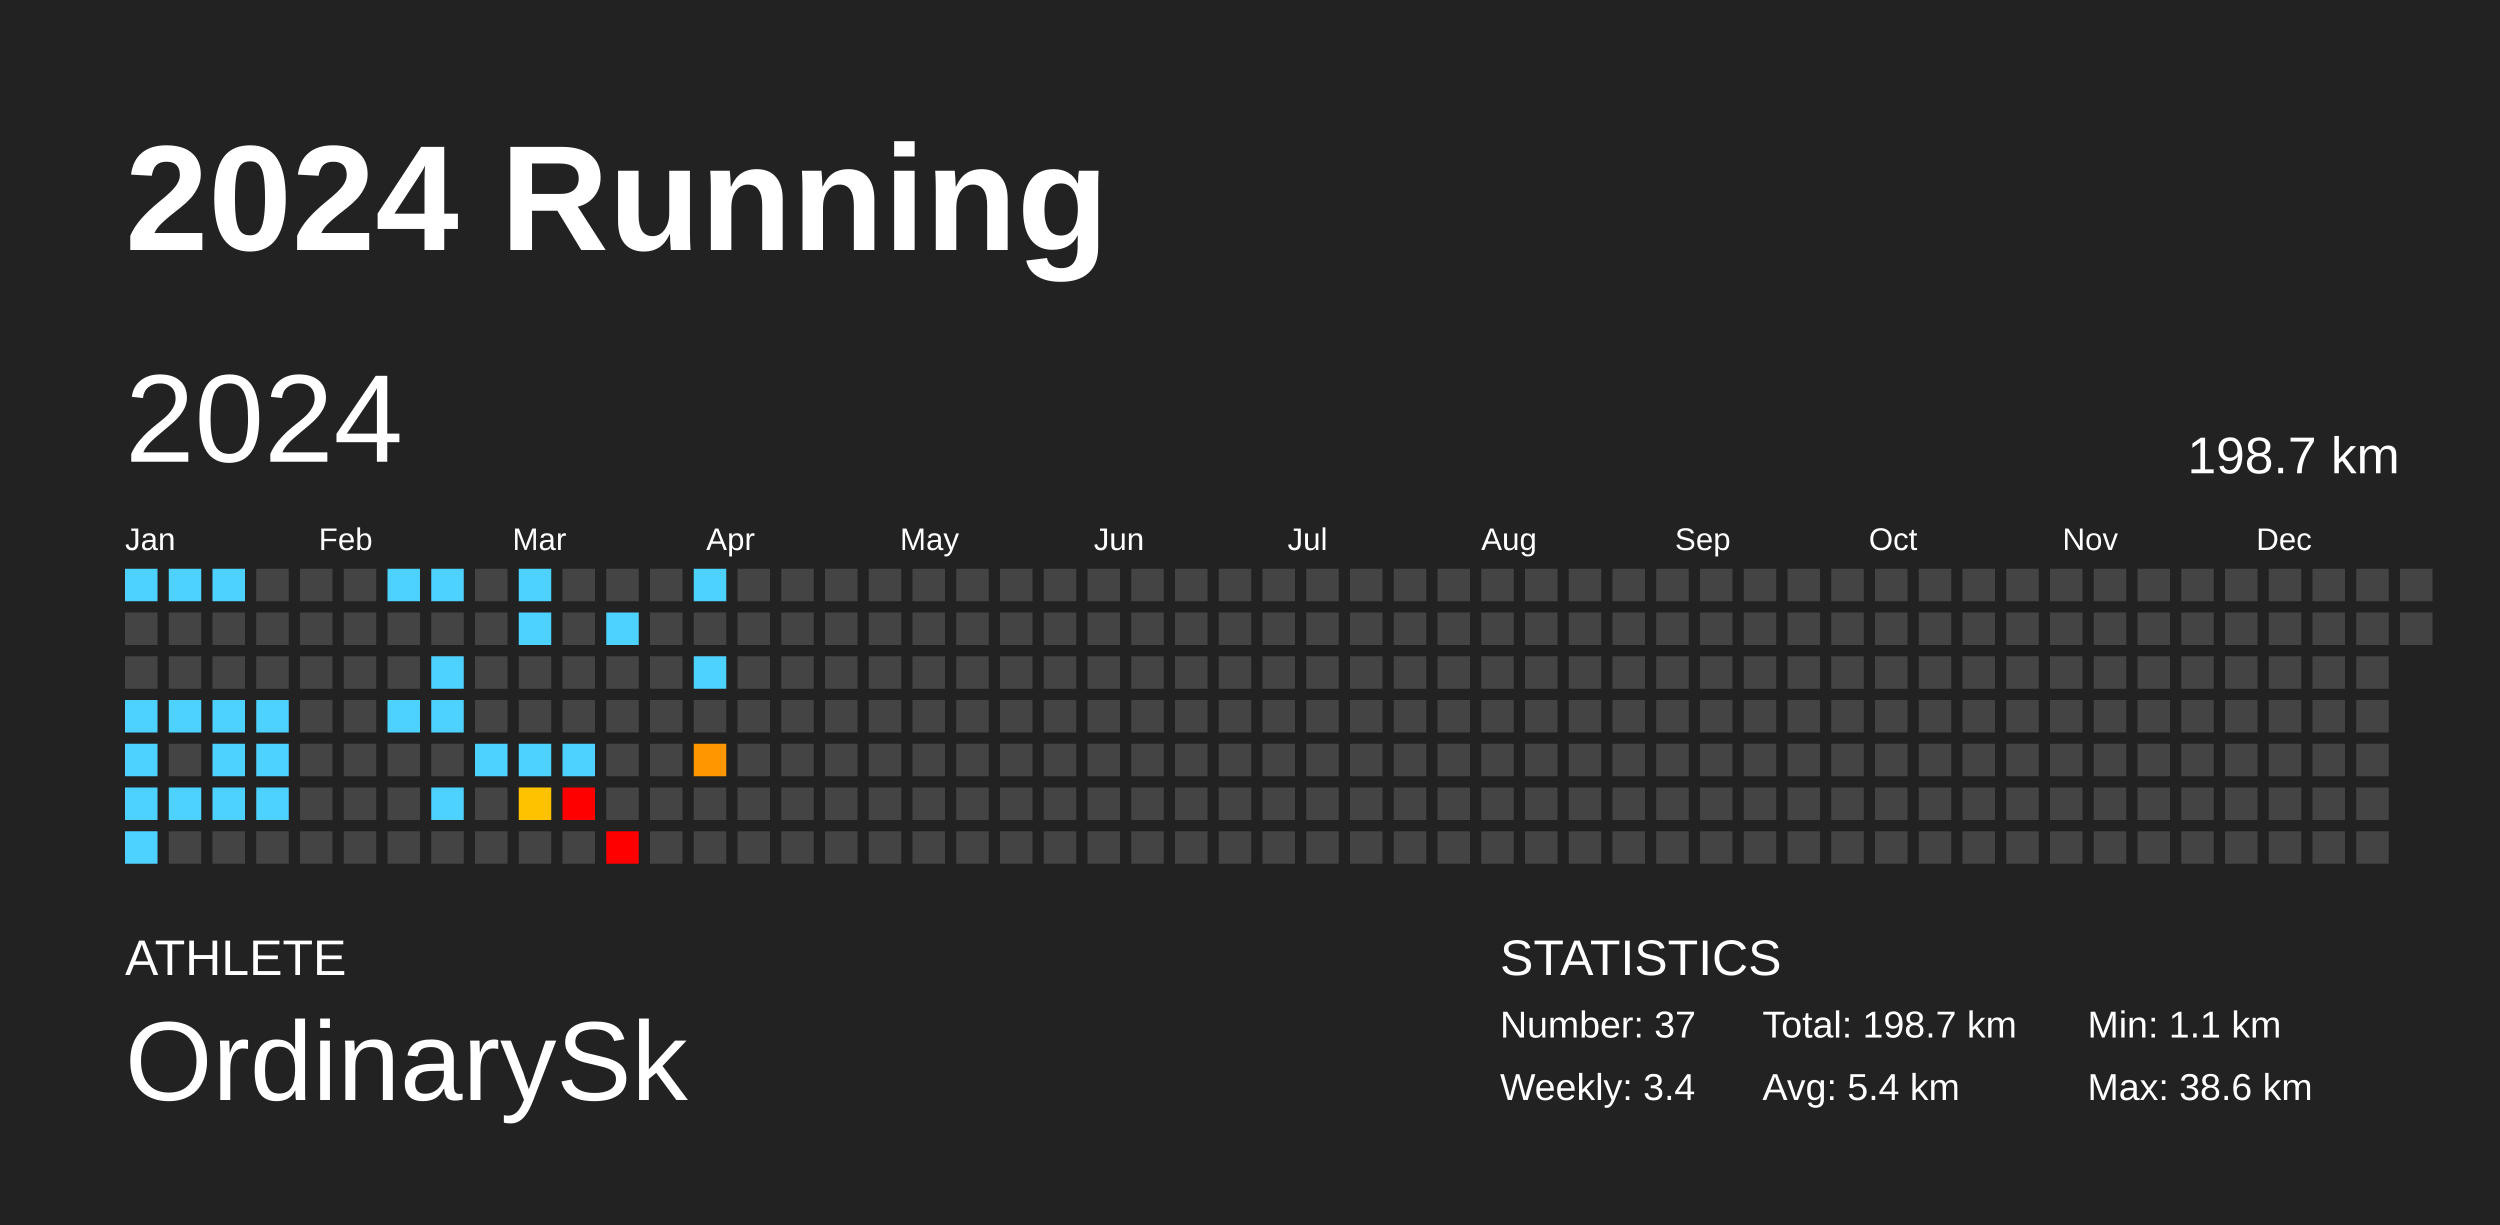
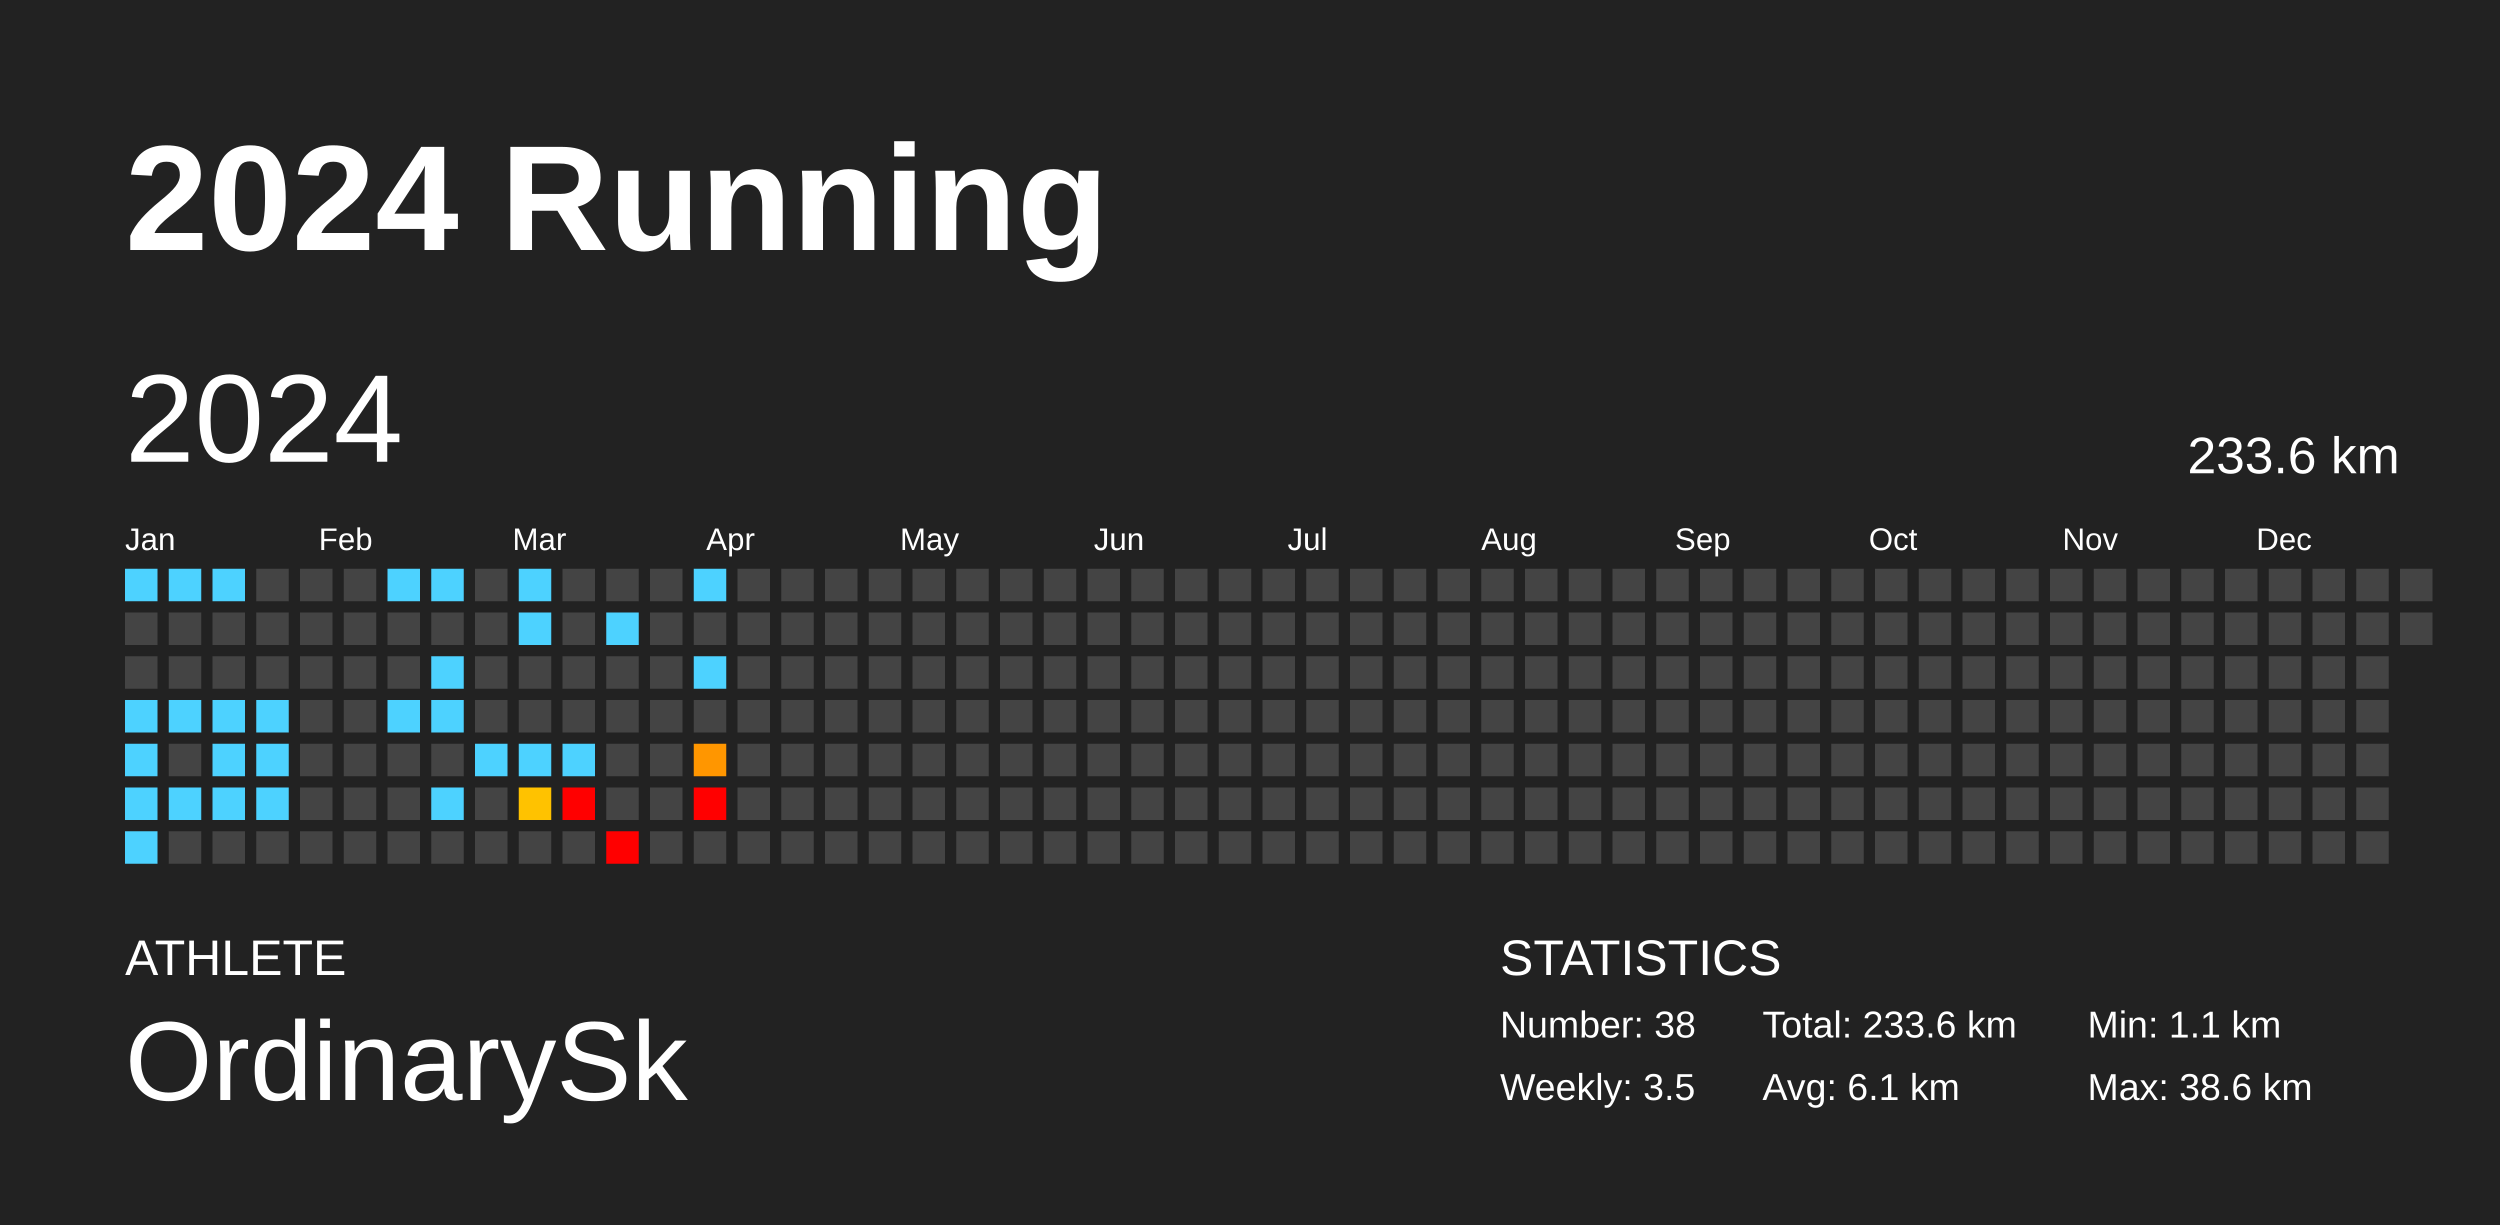
<svg xmlns="http://www.w3.org/2000/svg" baseProfile="full" height="98mm" version="1.1" viewBox="0,0,200,98" width="200mm">
  <defs />
  <rect fill="#222222" height="98" width="200" x="0" y="0" />
  <text fill="#FFFFFF" style="font-size:12px; font-family:Arial; font-weight:bold;" x="10" y="20">2024 Running</text>
  <text fill="#FFFFFF" style="font-size:4px; font-family:Arial" x="10" y="78">ATHLETE</text>
  <text fill="#FFFFFF" style="font-size:9px; font-family:Arial" x="10" y="88">OrdinarySk</text>
  <text fill="#FFFFFF" style="font-size:4px; font-family:Arial" x="120" y="78">STATISTICS</text>
-   <text fill="#FFFFFF" style="font-size:3px; font-family:Arial" x="120" y="83">Number: 37</text>
-   <text fill="#FFFFFF" style="font-size:3px; font-family:Arial" x="120" y="88">Weekly: 3.4</text>
-   <text fill="#FFFFFF" style="font-size:3px; font-family:Arial" x="141" y="83">Total: 198.7 km</text>
-   <text fill="#FFFFFF" style="font-size:3px; font-family:Arial" x="141" y="88">Avg: 5.4 km</text>
+   <text fill="#FFFFFF" style="font-size:3px; font-family:Arial" x="120" y="83">Number: 38</text>
+   <text fill="#FFFFFF" style="font-size:3px; font-family:Arial" x="120" y="88">Weekly: 3.5</text>
+   <text fill="#FFFFFF" style="font-size:3px; font-family:Arial" x="141" y="83">Total: 233.6 km</text>
+   <text fill="#FFFFFF" style="font-size:3px; font-family:Arial" x="141" y="88">Avg: 6.1 km</text>
  <text fill="#FFFFFF" style="font-size:3px; font-family:Arial" x="167" y="83">Min: 1.1 km</text>
  <text fill="#FFFFFF" style="font-size:3px; font-family:Arial" x="167" y="88">Max: 38.6 km</text>
  <text dominant-baseline="hanging" fill="#FFFFFF" style="font-size:10.0px; font-family:Arial;" x="10" y="30">2024</text>
-   <text dominant-baseline="hanging" fill="#FFFFFF" style="font-size:4.125px; font-family:Arial;" x="175" y="35">198.7 km</text>
+   <text dominant-baseline="hanging" fill="#FFFFFF" style="font-size:4.125px; font-family:Arial;" x="175" y="35">233.6 km</text>
  <text fill="#FFFFFF" style="font-size:2.5px; font-family:Arial" x="10.0" y="44">Jan</text>
  <text fill="#FFFFFF" style="font-size:2.5px; font-family:Arial" x="25.5" y="44">Feb</text>
  <text fill="#FFFFFF" style="font-size:2.5px; font-family:Arial" x="41.0" y="44">Mar</text>
  <text fill="#FFFFFF" style="font-size:2.5px; font-family:Arial" x="56.5" y="44">Apr</text>
  <text fill="#FFFFFF" style="font-size:2.5px; font-family:Arial" x="72.0" y="44">May</text>
  <text fill="#FFFFFF" style="font-size:2.5px; font-family:Arial" x="87.5" y="44">Jun</text>
  <text fill="#FFFFFF" style="font-size:2.5px; font-family:Arial" x="103.0" y="44">Jul</text>
  <text fill="#FFFFFF" style="font-size:2.5px; font-family:Arial" x="118.5" y="44">Aug</text>
  <text fill="#FFFFFF" style="font-size:2.5px; font-family:Arial" x="134.0" y="44">Sep</text>
  <text fill="#FFFFFF" style="font-size:2.5px; font-family:Arial" x="149.5" y="44">Oct</text>
  <text fill="#FFFFFF" style="font-size:2.5px; font-family:Arial" x="165.0" y="44">Nov</text>
  <text fill="#FFFFFF" style="font-size:2.5px; font-family:Arial" x="180.5" y="44">Dec</text>
  <rect fill="#4dd2ff" height="2.6" width="2.6" x="10.0" y="45.5" />
  <rect fill="#444444" height="2.6" width="2.6" x="10.0" y="49.0" />
  <rect fill="#444444" height="2.6" width="2.6" x="10.0" y="52.5" />
  <rect fill="#4dd2ff" height="2.6" width="2.6" x="10.0" y="56.0" />
  <rect fill="#4dd2ff" height="2.6" width="2.6" x="10.0" y="59.5" />
  <rect fill="#4dd2ff" height="2.6" width="2.6" x="10.0" y="63.0" />
  <rect fill="#4dd2ff" height="2.6" width="2.6" x="10.0" y="66.5" />
  <rect fill="#4dd2ff" height="2.6" width="2.6" x="13.5" y="45.5" />
  <rect fill="#444444" height="2.6" width="2.6" x="13.5" y="49.0" />
  <rect fill="#444444" height="2.6" width="2.6" x="13.5" y="52.5" />
  <rect fill="#4dd2ff" height="2.6" width="2.6" x="13.5" y="56.0" />
  <rect fill="#444444" height="2.6" width="2.6" x="13.5" y="59.5" />
  <rect fill="#4dd2ff" height="2.6" width="2.6" x="13.5" y="63.0" />
  <rect fill="#444444" height="2.6" width="2.6" x="13.5" y="66.5" />
  <rect fill="#4dd2ff" height="2.6" width="2.6" x="17.0" y="45.5" />
  <rect fill="#444444" height="2.6" width="2.6" x="17.0" y="49.0" />
  <rect fill="#444444" height="2.6" width="2.6" x="17.0" y="52.5" />
  <rect fill="#4dd2ff" height="2.6" width="2.6" x="17.0" y="56.0" />
  <rect fill="#4dd2ff" height="2.6" width="2.6" x="17.0" y="59.5" />
  <rect fill="#4dd2ff" height="2.6" width="2.6" x="17.0" y="63.0" />
  <rect fill="#444444" height="2.6" width="2.6" x="17.0" y="66.5" />
  <rect fill="#444444" height="2.6" width="2.6" x="20.5" y="45.5" />
  <rect fill="#444444" height="2.6" width="2.6" x="20.5" y="49.0" />
  <rect fill="#444444" height="2.6" width="2.6" x="20.5" y="52.5" />
  <rect fill="#4dd2ff" height="2.6" width="2.6" x="20.5" y="56.0" />
  <rect fill="#4dd2ff" height="2.6" width="2.6" x="20.5" y="59.5" />
  <rect fill="#4dd2ff" height="2.6" width="2.6" x="20.5" y="63.0" />
  <rect fill="#444444" height="2.6" width="2.6" x="20.5" y="66.5" />
  <rect fill="#444444" height="2.6" width="2.6" x="24.0" y="45.5" />
  <rect fill="#444444" height="2.6" width="2.6" x="24.0" y="49.0" />
  <rect fill="#444444" height="2.6" width="2.6" x="24.0" y="52.5" />
  <rect fill="#444444" height="2.6" width="2.6" x="24.0" y="56.0" />
  <rect fill="#444444" height="2.6" width="2.6" x="24.0" y="59.5" />
  <rect fill="#444444" height="2.6" width="2.6" x="24.0" y="63.0" />
  <rect fill="#444444" height="2.6" width="2.6" x="24.0" y="66.5" />
  <rect fill="#444444" height="2.6" width="2.6" x="27.5" y="45.5" />
  <rect fill="#444444" height="2.6" width="2.6" x="27.5" y="49.0" />
  <rect fill="#444444" height="2.6" width="2.6" x="27.5" y="52.5" />
  <rect fill="#444444" height="2.6" width="2.6" x="27.5" y="56.0" />
  <rect fill="#444444" height="2.6" width="2.6" x="27.5" y="59.5" />
  <rect fill="#444444" height="2.6" width="2.6" x="27.5" y="63.0" />
  <rect fill="#444444" height="2.6" width="2.6" x="27.5" y="66.5" />
  <rect fill="#4dd2ff" height="2.6" width="2.6" x="31.0" y="45.5" />
  <rect fill="#444444" height="2.6" width="2.6" x="31.0" y="49.0" />
  <rect fill="#444444" height="2.6" width="2.6" x="31.0" y="52.5" />
  <rect fill="#4dd2ff" height="2.6" width="2.6" x="31.0" y="56.0" />
  <rect fill="#444444" height="2.6" width="2.6" x="31.0" y="59.5" />
  <rect fill="#444444" height="2.6" width="2.6" x="31.0" y="63.0" />
  <rect fill="#444444" height="2.6" width="2.6" x="31.0" y="66.5" />
  <rect fill="#4dd2ff" height="2.6" width="2.6" x="34.5" y="45.5" />
  <rect fill="#444444" height="2.6" width="2.6" x="34.5" y="49.0" />
  <rect fill="#4dd2ff" height="2.6" width="2.6" x="34.5" y="52.5" />
  <rect fill="#4dd2ff" height="2.6" width="2.6" x="34.5" y="56.0" />
  <rect fill="#444444" height="2.6" width="2.6" x="34.5" y="59.5" />
  <rect fill="#4dd2ff" height="2.6" width="2.6" x="34.5" y="63.0" />
  <rect fill="#444444" height="2.6" width="2.6" x="34.5" y="66.5" />
  <rect fill="#444444" height="2.6" width="2.6" x="38.0" y="45.5" />
  <rect fill="#444444" height="2.6" width="2.6" x="38.0" y="49.0" />
  <rect fill="#444444" height="2.6" width="2.6" x="38.0" y="52.5" />
  <rect fill="#444444" height="2.6" width="2.6" x="38.0" y="56.0" />
  <rect fill="#4dd2ff" height="2.6" width="2.6" x="38.0" y="59.5" />
  <rect fill="#444444" height="2.6" width="2.6" x="38.0" y="63.0" />
  <rect fill="#444444" height="2.6" width="2.6" x="38.0" y="66.5" />
  <rect fill="#4dd2ff" height="2.6" width="2.6" x="41.5" y="45.5" />
  <rect fill="#4dd2ff" height="2.6" width="2.6" x="41.5" y="49.0" />
  <rect fill="#444444" height="2.6" width="2.6" x="41.5" y="52.5" />
  <rect fill="#444444" height="2.6" width="2.6" x="41.5" y="56.0" />
  <rect fill="#4dd2ff" height="2.6" width="2.6" x="41.5" y="59.5" />
  <rect fill="#ffc200" height="2.6" width="2.6" x="41.5" y="63.0" />
  <rect fill="#444444" height="2.6" width="2.6" x="41.5" y="66.5" />
  <rect fill="#444444" height="2.6" width="2.6" x="45.0" y="45.5" />
  <rect fill="#444444" height="2.6" width="2.6" x="45.0" y="49.0" />
  <rect fill="#444444" height="2.6" width="2.6" x="45.0" y="52.5" />
  <rect fill="#444444" height="2.6" width="2.6" x="45.0" y="56.0" />
  <rect fill="#4dd2ff" height="2.6" width="2.6" x="45.0" y="59.5" />
  <rect fill="red" height="2.6" width="2.6" x="45.0" y="63.0" />
  <rect fill="#444444" height="2.6" width="2.6" x="45.0" y="66.5" />
  <rect fill="#444444" height="2.6" width="2.6" x="48.5" y="45.5" />
  <rect fill="#4dd2ff" height="2.6" width="2.6" x="48.5" y="49.0" />
  <rect fill="#444444" height="2.6" width="2.6" x="48.5" y="52.5" />
  <rect fill="#444444" height="2.6" width="2.6" x="48.5" y="56.0" />
  <rect fill="#444444" height="2.6" width="2.6" x="48.5" y="59.5" />
  <rect fill="#444444" height="2.6" width="2.6" x="48.5" y="63.0" />
  <rect fill="red" height="2.6" width="2.6" x="48.5" y="66.5" />
  <rect fill="#444444" height="2.6" width="2.6" x="52.0" y="45.5" />
  <rect fill="#444444" height="2.6" width="2.6" x="52.0" y="49.0" />
  <rect fill="#444444" height="2.6" width="2.6" x="52.0" y="52.5" />
  <rect fill="#444444" height="2.6" width="2.6" x="52.0" y="56.0" />
  <rect fill="#444444" height="2.6" width="2.6" x="52.0" y="59.5" />
  <rect fill="#444444" height="2.6" width="2.6" x="52.0" y="63.0" />
  <rect fill="#444444" height="2.6" width="2.6" x="52.0" y="66.5" />
  <rect fill="#4dd2ff" height="2.6" width="2.6" x="55.5" y="45.5" />
  <rect fill="#444444" height="2.6" width="2.6" x="55.5" y="49.0" />
  <rect fill="#4dd2ff" height="2.6" width="2.6" x="55.5" y="52.5" />
  <rect fill="#444444" height="2.6" width="2.6" x="55.5" y="56.0" />
  <rect fill="#ff9600" height="2.6" width="2.6" x="55.5" y="59.5" />
-   <rect fill="#444444" height="2.6" width="2.6" x="55.5" y="63.0" />
+   <rect fill="red" height="2.6" width="2.6" x="55.5" y="63.0" />
  <rect fill="#444444" height="2.6" width="2.6" x="55.5" y="66.5" />
  <rect fill="#444444" height="2.6" width="2.6" x="59.0" y="45.5" />
  <rect fill="#444444" height="2.6" width="2.6" x="59.0" y="49.0" />
  <rect fill="#444444" height="2.6" width="2.6" x="59.0" y="52.5" />
  <rect fill="#444444" height="2.6" width="2.6" x="59.0" y="56.0" />
  <rect fill="#444444" height="2.6" width="2.6" x="59.0" y="59.5" />
  <rect fill="#444444" height="2.6" width="2.6" x="59.0" y="63.0" />
  <rect fill="#444444" height="2.6" width="2.6" x="59.0" y="66.5" />
  <rect fill="#444444" height="2.6" width="2.6" x="62.5" y="45.5" />
  <rect fill="#444444" height="2.6" width="2.6" x="62.5" y="49.0" />
  <rect fill="#444444" height="2.6" width="2.6" x="62.5" y="52.5" />
  <rect fill="#444444" height="2.6" width="2.6" x="62.5" y="56.0" />
  <rect fill="#444444" height="2.6" width="2.6" x="62.5" y="59.5" />
  <rect fill="#444444" height="2.6" width="2.6" x="62.5" y="63.0" />
  <rect fill="#444444" height="2.6" width="2.6" x="62.5" y="66.5" />
  <rect fill="#444444" height="2.6" width="2.6" x="66.0" y="45.5" />
  <rect fill="#444444" height="2.6" width="2.6" x="66.0" y="49.0" />
  <rect fill="#444444" height="2.6" width="2.6" x="66.0" y="52.5" />
  <rect fill="#444444" height="2.6" width="2.6" x="66.0" y="56.0" />
  <rect fill="#444444" height="2.6" width="2.6" x="66.0" y="59.5" />
  <rect fill="#444444" height="2.6" width="2.6" x="66.0" y="63.0" />
  <rect fill="#444444" height="2.6" width="2.6" x="66.0" y="66.5" />
  <rect fill="#444444" height="2.6" width="2.6" x="69.5" y="45.5" />
  <rect fill="#444444" height="2.6" width="2.6" x="69.5" y="49.0" />
  <rect fill="#444444" height="2.6" width="2.6" x="69.5" y="52.5" />
  <rect fill="#444444" height="2.6" width="2.6" x="69.5" y="56.0" />
  <rect fill="#444444" height="2.6" width="2.6" x="69.5" y="59.5" />
  <rect fill="#444444" height="2.6" width="2.6" x="69.5" y="63.0" />
  <rect fill="#444444" height="2.6" width="2.6" x="69.5" y="66.5" />
  <rect fill="#444444" height="2.6" width="2.6" x="73.0" y="45.5" />
  <rect fill="#444444" height="2.6" width="2.6" x="73.0" y="49.0" />
  <rect fill="#444444" height="2.6" width="2.6" x="73.0" y="52.5" />
  <rect fill="#444444" height="2.6" width="2.6" x="73.0" y="56.0" />
  <rect fill="#444444" height="2.6" width="2.6" x="73.0" y="59.5" />
  <rect fill="#444444" height="2.6" width="2.6" x="73.0" y="63.0" />
  <rect fill="#444444" height="2.6" width="2.6" x="73.0" y="66.5" />
  <rect fill="#444444" height="2.6" width="2.6" x="76.5" y="45.5" />
  <rect fill="#444444" height="2.6" width="2.6" x="76.5" y="49.0" />
  <rect fill="#444444" height="2.6" width="2.6" x="76.5" y="52.5" />
  <rect fill="#444444" height="2.6" width="2.6" x="76.5" y="56.0" />
  <rect fill="#444444" height="2.6" width="2.6" x="76.5" y="59.5" />
  <rect fill="#444444" height="2.6" width="2.6" x="76.5" y="63.0" />
  <rect fill="#444444" height="2.6" width="2.6" x="76.5" y="66.5" />
  <rect fill="#444444" height="2.6" width="2.6" x="80.0" y="45.5" />
  <rect fill="#444444" height="2.6" width="2.6" x="80.0" y="49.0" />
  <rect fill="#444444" height="2.6" width="2.6" x="80.0" y="52.5" />
  <rect fill="#444444" height="2.6" width="2.6" x="80.0" y="56.0" />
  <rect fill="#444444" height="2.6" width="2.6" x="80.0" y="59.5" />
  <rect fill="#444444" height="2.6" width="2.6" x="80.0" y="63.0" />
  <rect fill="#444444" height="2.6" width="2.6" x="80.0" y="66.5" />
  <rect fill="#444444" height="2.6" width="2.6" x="83.5" y="45.5" />
  <rect fill="#444444" height="2.6" width="2.6" x="83.5" y="49.0" />
  <rect fill="#444444" height="2.6" width="2.6" x="83.5" y="52.5" />
  <rect fill="#444444" height="2.6" width="2.6" x="83.5" y="56.0" />
  <rect fill="#444444" height="2.6" width="2.6" x="83.5" y="59.5" />
  <rect fill="#444444" height="2.6" width="2.6" x="83.5" y="63.0" />
  <rect fill="#444444" height="2.6" width="2.6" x="83.5" y="66.5" />
  <rect fill="#444444" height="2.6" width="2.6" x="87.0" y="45.5" />
  <rect fill="#444444" height="2.6" width="2.6" x="87.0" y="49.0" />
  <rect fill="#444444" height="2.6" width="2.6" x="87.0" y="52.5" />
  <rect fill="#444444" height="2.6" width="2.6" x="87.0" y="56.0" />
  <rect fill="#444444" height="2.6" width="2.6" x="87.0" y="59.5" />
  <rect fill="#444444" height="2.6" width="2.6" x="87.0" y="63.0" />
  <rect fill="#444444" height="2.6" width="2.6" x="87.0" y="66.5" />
  <rect fill="#444444" height="2.6" width="2.6" x="90.5" y="45.5" />
  <rect fill="#444444" height="2.6" width="2.6" x="90.5" y="49.0" />
  <rect fill="#444444" height="2.6" width="2.6" x="90.5" y="52.5" />
  <rect fill="#444444" height="2.6" width="2.6" x="90.5" y="56.0" />
  <rect fill="#444444" height="2.6" width="2.6" x="90.5" y="59.5" />
  <rect fill="#444444" height="2.6" width="2.6" x="90.5" y="63.0" />
  <rect fill="#444444" height="2.6" width="2.6" x="90.5" y="66.5" />
  <rect fill="#444444" height="2.6" width="2.6" x="94.0" y="45.5" />
  <rect fill="#444444" height="2.6" width="2.6" x="94.0" y="49.0" />
  <rect fill="#444444" height="2.6" width="2.6" x="94.0" y="52.5" />
  <rect fill="#444444" height="2.6" width="2.6" x="94.0" y="56.0" />
  <rect fill="#444444" height="2.6" width="2.6" x="94.0" y="59.5" />
  <rect fill="#444444" height="2.6" width="2.6" x="94.0" y="63.0" />
  <rect fill="#444444" height="2.6" width="2.6" x="94.0" y="66.5" />
  <rect fill="#444444" height="2.6" width="2.6" x="97.5" y="45.5" />
  <rect fill="#444444" height="2.6" width="2.6" x="97.5" y="49.0" />
  <rect fill="#444444" height="2.6" width="2.6" x="97.5" y="52.5" />
  <rect fill="#444444" height="2.6" width="2.6" x="97.5" y="56.0" />
  <rect fill="#444444" height="2.6" width="2.6" x="97.5" y="59.5" />
  <rect fill="#444444" height="2.6" width="2.6" x="97.5" y="63.0" />
  <rect fill="#444444" height="2.6" width="2.6" x="97.5" y="66.5" />
  <rect fill="#444444" height="2.6" width="2.6" x="101.0" y="45.5" />
  <rect fill="#444444" height="2.6" width="2.6" x="101.0" y="49.0" />
  <rect fill="#444444" height="2.6" width="2.6" x="101.0" y="52.5" />
  <rect fill="#444444" height="2.6" width="2.6" x="101.0" y="56.0" />
  <rect fill="#444444" height="2.6" width="2.6" x="101.0" y="59.5" />
  <rect fill="#444444" height="2.6" width="2.6" x="101.0" y="63.0" />
  <rect fill="#444444" height="2.6" width="2.6" x="101.0" y="66.5" />
  <rect fill="#444444" height="2.6" width="2.6" x="104.5" y="45.5" />
  <rect fill="#444444" height="2.6" width="2.6" x="104.5" y="49.0" />
  <rect fill="#444444" height="2.6" width="2.6" x="104.5" y="52.5" />
  <rect fill="#444444" height="2.6" width="2.6" x="104.5" y="56.0" />
  <rect fill="#444444" height="2.6" width="2.6" x="104.5" y="59.5" />
  <rect fill="#444444" height="2.6" width="2.6" x="104.5" y="63.0" />
  <rect fill="#444444" height="2.6" width="2.6" x="104.5" y="66.5" />
  <rect fill="#444444" height="2.6" width="2.6" x="108.0" y="45.5" />
  <rect fill="#444444" height="2.6" width="2.6" x="108.0" y="49.0" />
  <rect fill="#444444" height="2.6" width="2.6" x="108.0" y="52.5" />
  <rect fill="#444444" height="2.6" width="2.6" x="108.0" y="56.0" />
  <rect fill="#444444" height="2.6" width="2.6" x="108.0" y="59.5" />
  <rect fill="#444444" height="2.6" width="2.6" x="108.0" y="63.0" />
  <rect fill="#444444" height="2.6" width="2.6" x="108.0" y="66.5" />
  <rect fill="#444444" height="2.6" width="2.6" x="111.5" y="45.5" />
  <rect fill="#444444" height="2.6" width="2.6" x="111.5" y="49.0" />
  <rect fill="#444444" height="2.6" width="2.6" x="111.5" y="52.5" />
  <rect fill="#444444" height="2.6" width="2.6" x="111.5" y="56.0" />
  <rect fill="#444444" height="2.6" width="2.6" x="111.5" y="59.5" />
  <rect fill="#444444" height="2.6" width="2.6" x="111.5" y="63.0" />
  <rect fill="#444444" height="2.6" width="2.6" x="111.5" y="66.5" />
  <rect fill="#444444" height="2.6" width="2.6" x="115.0" y="45.5" />
  <rect fill="#444444" height="2.6" width="2.6" x="115.0" y="49.0" />
  <rect fill="#444444" height="2.6" width="2.6" x="115.0" y="52.5" />
  <rect fill="#444444" height="2.6" width="2.6" x="115.0" y="56.0" />
  <rect fill="#444444" height="2.6" width="2.6" x="115.0" y="59.5" />
  <rect fill="#444444" height="2.6" width="2.6" x="115.0" y="63.0" />
  <rect fill="#444444" height="2.6" width="2.6" x="115.0" y="66.5" />
  <rect fill="#444444" height="2.6" width="2.6" x="118.5" y="45.5" />
  <rect fill="#444444" height="2.6" width="2.6" x="118.5" y="49.0" />
  <rect fill="#444444" height="2.6" width="2.6" x="118.5" y="52.5" />
  <rect fill="#444444" height="2.6" width="2.6" x="118.5" y="56.0" />
  <rect fill="#444444" height="2.6" width="2.6" x="118.5" y="59.5" />
  <rect fill="#444444" height="2.6" width="2.6" x="118.5" y="63.0" />
  <rect fill="#444444" height="2.6" width="2.6" x="118.5" y="66.5" />
  <rect fill="#444444" height="2.6" width="2.6" x="122.0" y="45.5" />
  <rect fill="#444444" height="2.6" width="2.6" x="122.0" y="49.0" />
  <rect fill="#444444" height="2.6" width="2.6" x="122.0" y="52.5" />
  <rect fill="#444444" height="2.6" width="2.6" x="122.0" y="56.0" />
  <rect fill="#444444" height="2.6" width="2.6" x="122.0" y="59.5" />
  <rect fill="#444444" height="2.6" width="2.6" x="122.0" y="63.0" />
  <rect fill="#444444" height="2.6" width="2.6" x="122.0" y="66.5" />
  <rect fill="#444444" height="2.6" width="2.6" x="125.5" y="45.5" />
  <rect fill="#444444" height="2.6" width="2.6" x="125.5" y="49.0" />
  <rect fill="#444444" height="2.6" width="2.6" x="125.5" y="52.5" />
  <rect fill="#444444" height="2.6" width="2.6" x="125.5" y="56.0" />
  <rect fill="#444444" height="2.6" width="2.6" x="125.5" y="59.5" />
  <rect fill="#444444" height="2.6" width="2.6" x="125.5" y="63.0" />
  <rect fill="#444444" height="2.6" width="2.6" x="125.5" y="66.5" />
  <rect fill="#444444" height="2.6" width="2.6" x="129.0" y="45.5" />
  <rect fill="#444444" height="2.6" width="2.6" x="129.0" y="49.0" />
  <rect fill="#444444" height="2.6" width="2.6" x="129.0" y="52.5" />
  <rect fill="#444444" height="2.6" width="2.6" x="129.0" y="56.0" />
  <rect fill="#444444" height="2.6" width="2.6" x="129.0" y="59.5" />
  <rect fill="#444444" height="2.6" width="2.6" x="129.0" y="63.0" />
  <rect fill="#444444" height="2.6" width="2.6" x="129.0" y="66.5" />
  <rect fill="#444444" height="2.6" width="2.6" x="132.5" y="45.5" />
  <rect fill="#444444" height="2.6" width="2.6" x="132.5" y="49.0" />
  <rect fill="#444444" height="2.6" width="2.6" x="132.5" y="52.5" />
  <rect fill="#444444" height="2.6" width="2.6" x="132.5" y="56.0" />
  <rect fill="#444444" height="2.6" width="2.6" x="132.5" y="59.5" />
  <rect fill="#444444" height="2.6" width="2.6" x="132.5" y="63.0" />
  <rect fill="#444444" height="2.6" width="2.6" x="132.5" y="66.5" />
  <rect fill="#444444" height="2.6" width="2.6" x="136.0" y="45.5" />
  <rect fill="#444444" height="2.6" width="2.6" x="136.0" y="49.0" />
  <rect fill="#444444" height="2.6" width="2.6" x="136.0" y="52.5" />
  <rect fill="#444444" height="2.6" width="2.6" x="136.0" y="56.0" />
  <rect fill="#444444" height="2.6" width="2.6" x="136.0" y="59.5" />
  <rect fill="#444444" height="2.6" width="2.6" x="136.0" y="63.0" />
  <rect fill="#444444" height="2.6" width="2.6" x="136.0" y="66.5" />
  <rect fill="#444444" height="2.6" width="2.6" x="139.5" y="45.5" />
  <rect fill="#444444" height="2.6" width="2.6" x="139.5" y="49.0" />
  <rect fill="#444444" height="2.6" width="2.6" x="139.5" y="52.5" />
  <rect fill="#444444" height="2.6" width="2.6" x="139.5" y="56.0" />
  <rect fill="#444444" height="2.6" width="2.6" x="139.5" y="59.5" />
  <rect fill="#444444" height="2.6" width="2.6" x="139.5" y="63.0" />
  <rect fill="#444444" height="2.6" width="2.6" x="139.5" y="66.5" />
  <rect fill="#444444" height="2.6" width="2.6" x="143.0" y="45.5" />
  <rect fill="#444444" height="2.6" width="2.6" x="143.0" y="49.0" />
  <rect fill="#444444" height="2.6" width="2.6" x="143.0" y="52.5" />
  <rect fill="#444444" height="2.6" width="2.6" x="143.0" y="56.0" />
  <rect fill="#444444" height="2.6" width="2.6" x="143.0" y="59.5" />
  <rect fill="#444444" height="2.6" width="2.6" x="143.0" y="63.0" />
  <rect fill="#444444" height="2.6" width="2.6" x="143.0" y="66.5" />
  <rect fill="#444444" height="2.6" width="2.6" x="146.5" y="45.5" />
  <rect fill="#444444" height="2.6" width="2.6" x="146.5" y="49.0" />
  <rect fill="#444444" height="2.6" width="2.6" x="146.5" y="52.5" />
  <rect fill="#444444" height="2.6" width="2.6" x="146.5" y="56.0" />
  <rect fill="#444444" height="2.6" width="2.6" x="146.5" y="59.5" />
  <rect fill="#444444" height="2.6" width="2.6" x="146.5" y="63.0" />
  <rect fill="#444444" height="2.6" width="2.6" x="146.5" y="66.5" />
  <rect fill="#444444" height="2.6" width="2.6" x="150.0" y="45.5" />
  <rect fill="#444444" height="2.6" width="2.6" x="150.0" y="49.0" />
  <rect fill="#444444" height="2.6" width="2.6" x="150.0" y="52.5" />
  <rect fill="#444444" height="2.6" width="2.6" x="150.0" y="56.0" />
  <rect fill="#444444" height="2.6" width="2.6" x="150.0" y="59.5" />
  <rect fill="#444444" height="2.6" width="2.6" x="150.0" y="63.0" />
  <rect fill="#444444" height="2.6" width="2.6" x="150.0" y="66.5" />
  <rect fill="#444444" height="2.6" width="2.6" x="153.5" y="45.5" />
  <rect fill="#444444" height="2.6" width="2.6" x="153.5" y="49.0" />
  <rect fill="#444444" height="2.6" width="2.6" x="153.5" y="52.5" />
  <rect fill="#444444" height="2.6" width="2.6" x="153.5" y="56.0" />
  <rect fill="#444444" height="2.6" width="2.6" x="153.5" y="59.5" />
  <rect fill="#444444" height="2.6" width="2.6" x="153.5" y="63.0" />
  <rect fill="#444444" height="2.6" width="2.6" x="153.5" y="66.5" />
  <rect fill="#444444" height="2.6" width="2.6" x="157.0" y="45.5" />
  <rect fill="#444444" height="2.6" width="2.6" x="157.0" y="49.0" />
  <rect fill="#444444" height="2.6" width="2.6" x="157.0" y="52.5" />
  <rect fill="#444444" height="2.6" width="2.6" x="157.0" y="56.0" />
  <rect fill="#444444" height="2.6" width="2.6" x="157.0" y="59.5" />
  <rect fill="#444444" height="2.6" width="2.6" x="157.0" y="63.0" />
  <rect fill="#444444" height="2.6" width="2.6" x="157.0" y="66.5" />
  <rect fill="#444444" height="2.6" width="2.6" x="160.5" y="45.5" />
  <rect fill="#444444" height="2.6" width="2.6" x="160.5" y="49.0" />
  <rect fill="#444444" height="2.6" width="2.6" x="160.5" y="52.5" />
  <rect fill="#444444" height="2.6" width="2.6" x="160.5" y="56.0" />
  <rect fill="#444444" height="2.6" width="2.6" x="160.5" y="59.5" />
  <rect fill="#444444" height="2.6" width="2.6" x="160.5" y="63.0" />
  <rect fill="#444444" height="2.6" width="2.6" x="160.5" y="66.5" />
  <rect fill="#444444" height="2.6" width="2.6" x="164.0" y="45.5" />
  <rect fill="#444444" height="2.6" width="2.6" x="164.0" y="49.0" />
  <rect fill="#444444" height="2.6" width="2.6" x="164.0" y="52.5" />
  <rect fill="#444444" height="2.6" width="2.6" x="164.0" y="56.0" />
  <rect fill="#444444" height="2.6" width="2.6" x="164.0" y="59.5" />
  <rect fill="#444444" height="2.6" width="2.6" x="164.0" y="63.0" />
  <rect fill="#444444" height="2.6" width="2.6" x="164.0" y="66.5" />
  <rect fill="#444444" height="2.6" width="2.6" x="167.5" y="45.5" />
  <rect fill="#444444" height="2.6" width="2.6" x="167.5" y="49.0" />
  <rect fill="#444444" height="2.6" width="2.6" x="167.5" y="52.5" />
  <rect fill="#444444" height="2.6" width="2.6" x="167.5" y="56.0" />
  <rect fill="#444444" height="2.6" width="2.6" x="167.5" y="59.5" />
  <rect fill="#444444" height="2.6" width="2.6" x="167.5" y="63.0" />
  <rect fill="#444444" height="2.6" width="2.6" x="167.5" y="66.5" />
  <rect fill="#444444" height="2.6" width="2.6" x="171.0" y="45.5" />
  <rect fill="#444444" height="2.6" width="2.6" x="171.0" y="49.0" />
  <rect fill="#444444" height="2.6" width="2.6" x="171.0" y="52.5" />
  <rect fill="#444444" height="2.6" width="2.6" x="171.0" y="56.0" />
  <rect fill="#444444" height="2.6" width="2.6" x="171.0" y="59.5" />
  <rect fill="#444444" height="2.6" width="2.6" x="171.0" y="63.0" />
  <rect fill="#444444" height="2.6" width="2.6" x="171.0" y="66.5" />
  <rect fill="#444444" height="2.6" width="2.6" x="174.5" y="45.5" />
  <rect fill="#444444" height="2.6" width="2.6" x="174.5" y="49.0" />
  <rect fill="#444444" height="2.6" width="2.6" x="174.5" y="52.5" />
  <rect fill="#444444" height="2.6" width="2.6" x="174.5" y="56.0" />
  <rect fill="#444444" height="2.6" width="2.6" x="174.5" y="59.5" />
  <rect fill="#444444" height="2.6" width="2.6" x="174.5" y="63.0" />
  <rect fill="#444444" height="2.6" width="2.6" x="174.5" y="66.5" />
  <rect fill="#444444" height="2.6" width="2.6" x="178.0" y="45.5" />
  <rect fill="#444444" height="2.6" width="2.6" x="178.0" y="49.0" />
  <rect fill="#444444" height="2.6" width="2.6" x="178.0" y="52.5" />
  <rect fill="#444444" height="2.6" width="2.6" x="178.0" y="56.0" />
  <rect fill="#444444" height="2.6" width="2.6" x="178.0" y="59.5" />
  <rect fill="#444444" height="2.6" width="2.6" x="178.0" y="63.0" />
  <rect fill="#444444" height="2.6" width="2.6" x="178.0" y="66.5" />
  <rect fill="#444444" height="2.6" width="2.6" x="181.5" y="45.5" />
  <rect fill="#444444" height="2.6" width="2.6" x="181.5" y="49.0" />
  <rect fill="#444444" height="2.6" width="2.6" x="181.5" y="52.5" />
  <rect fill="#444444" height="2.6" width="2.6" x="181.5" y="56.0" />
  <rect fill="#444444" height="2.6" width="2.6" x="181.5" y="59.5" />
  <rect fill="#444444" height="2.6" width="2.6" x="181.5" y="63.0" />
  <rect fill="#444444" height="2.6" width="2.6" x="181.5" y="66.5" />
  <rect fill="#444444" height="2.6" width="2.6" x="185.0" y="45.5" />
  <rect fill="#444444" height="2.6" width="2.6" x="185.0" y="49.0" />
  <rect fill="#444444" height="2.6" width="2.6" x="185.0" y="52.5" />
  <rect fill="#444444" height="2.6" width="2.6" x="185.0" y="56.0" />
  <rect fill="#444444" height="2.6" width="2.6" x="185.0" y="59.5" />
  <rect fill="#444444" height="2.6" width="2.6" x="185.0" y="63.0" />
  <rect fill="#444444" height="2.6" width="2.6" x="185.0" y="66.5" />
  <rect fill="#444444" height="2.6" width="2.6" x="188.5" y="45.5" />
  <rect fill="#444444" height="2.6" width="2.6" x="188.5" y="49.0" />
  <rect fill="#444444" height="2.6" width="2.6" x="188.5" y="52.5" />
  <rect fill="#444444" height="2.6" width="2.6" x="188.5" y="56.0" />
  <rect fill="#444444" height="2.6" width="2.6" x="188.5" y="59.5" />
  <rect fill="#444444" height="2.6" width="2.6" x="188.5" y="63.0" />
  <rect fill="#444444" height="2.6" width="2.6" x="188.5" y="66.5" />
  <rect fill="#444444" height="2.6" width="2.6" x="192.0" y="45.5" />
  <rect fill="#444444" height="2.6" width="2.6" x="192.0" y="49.0" />
</svg>
